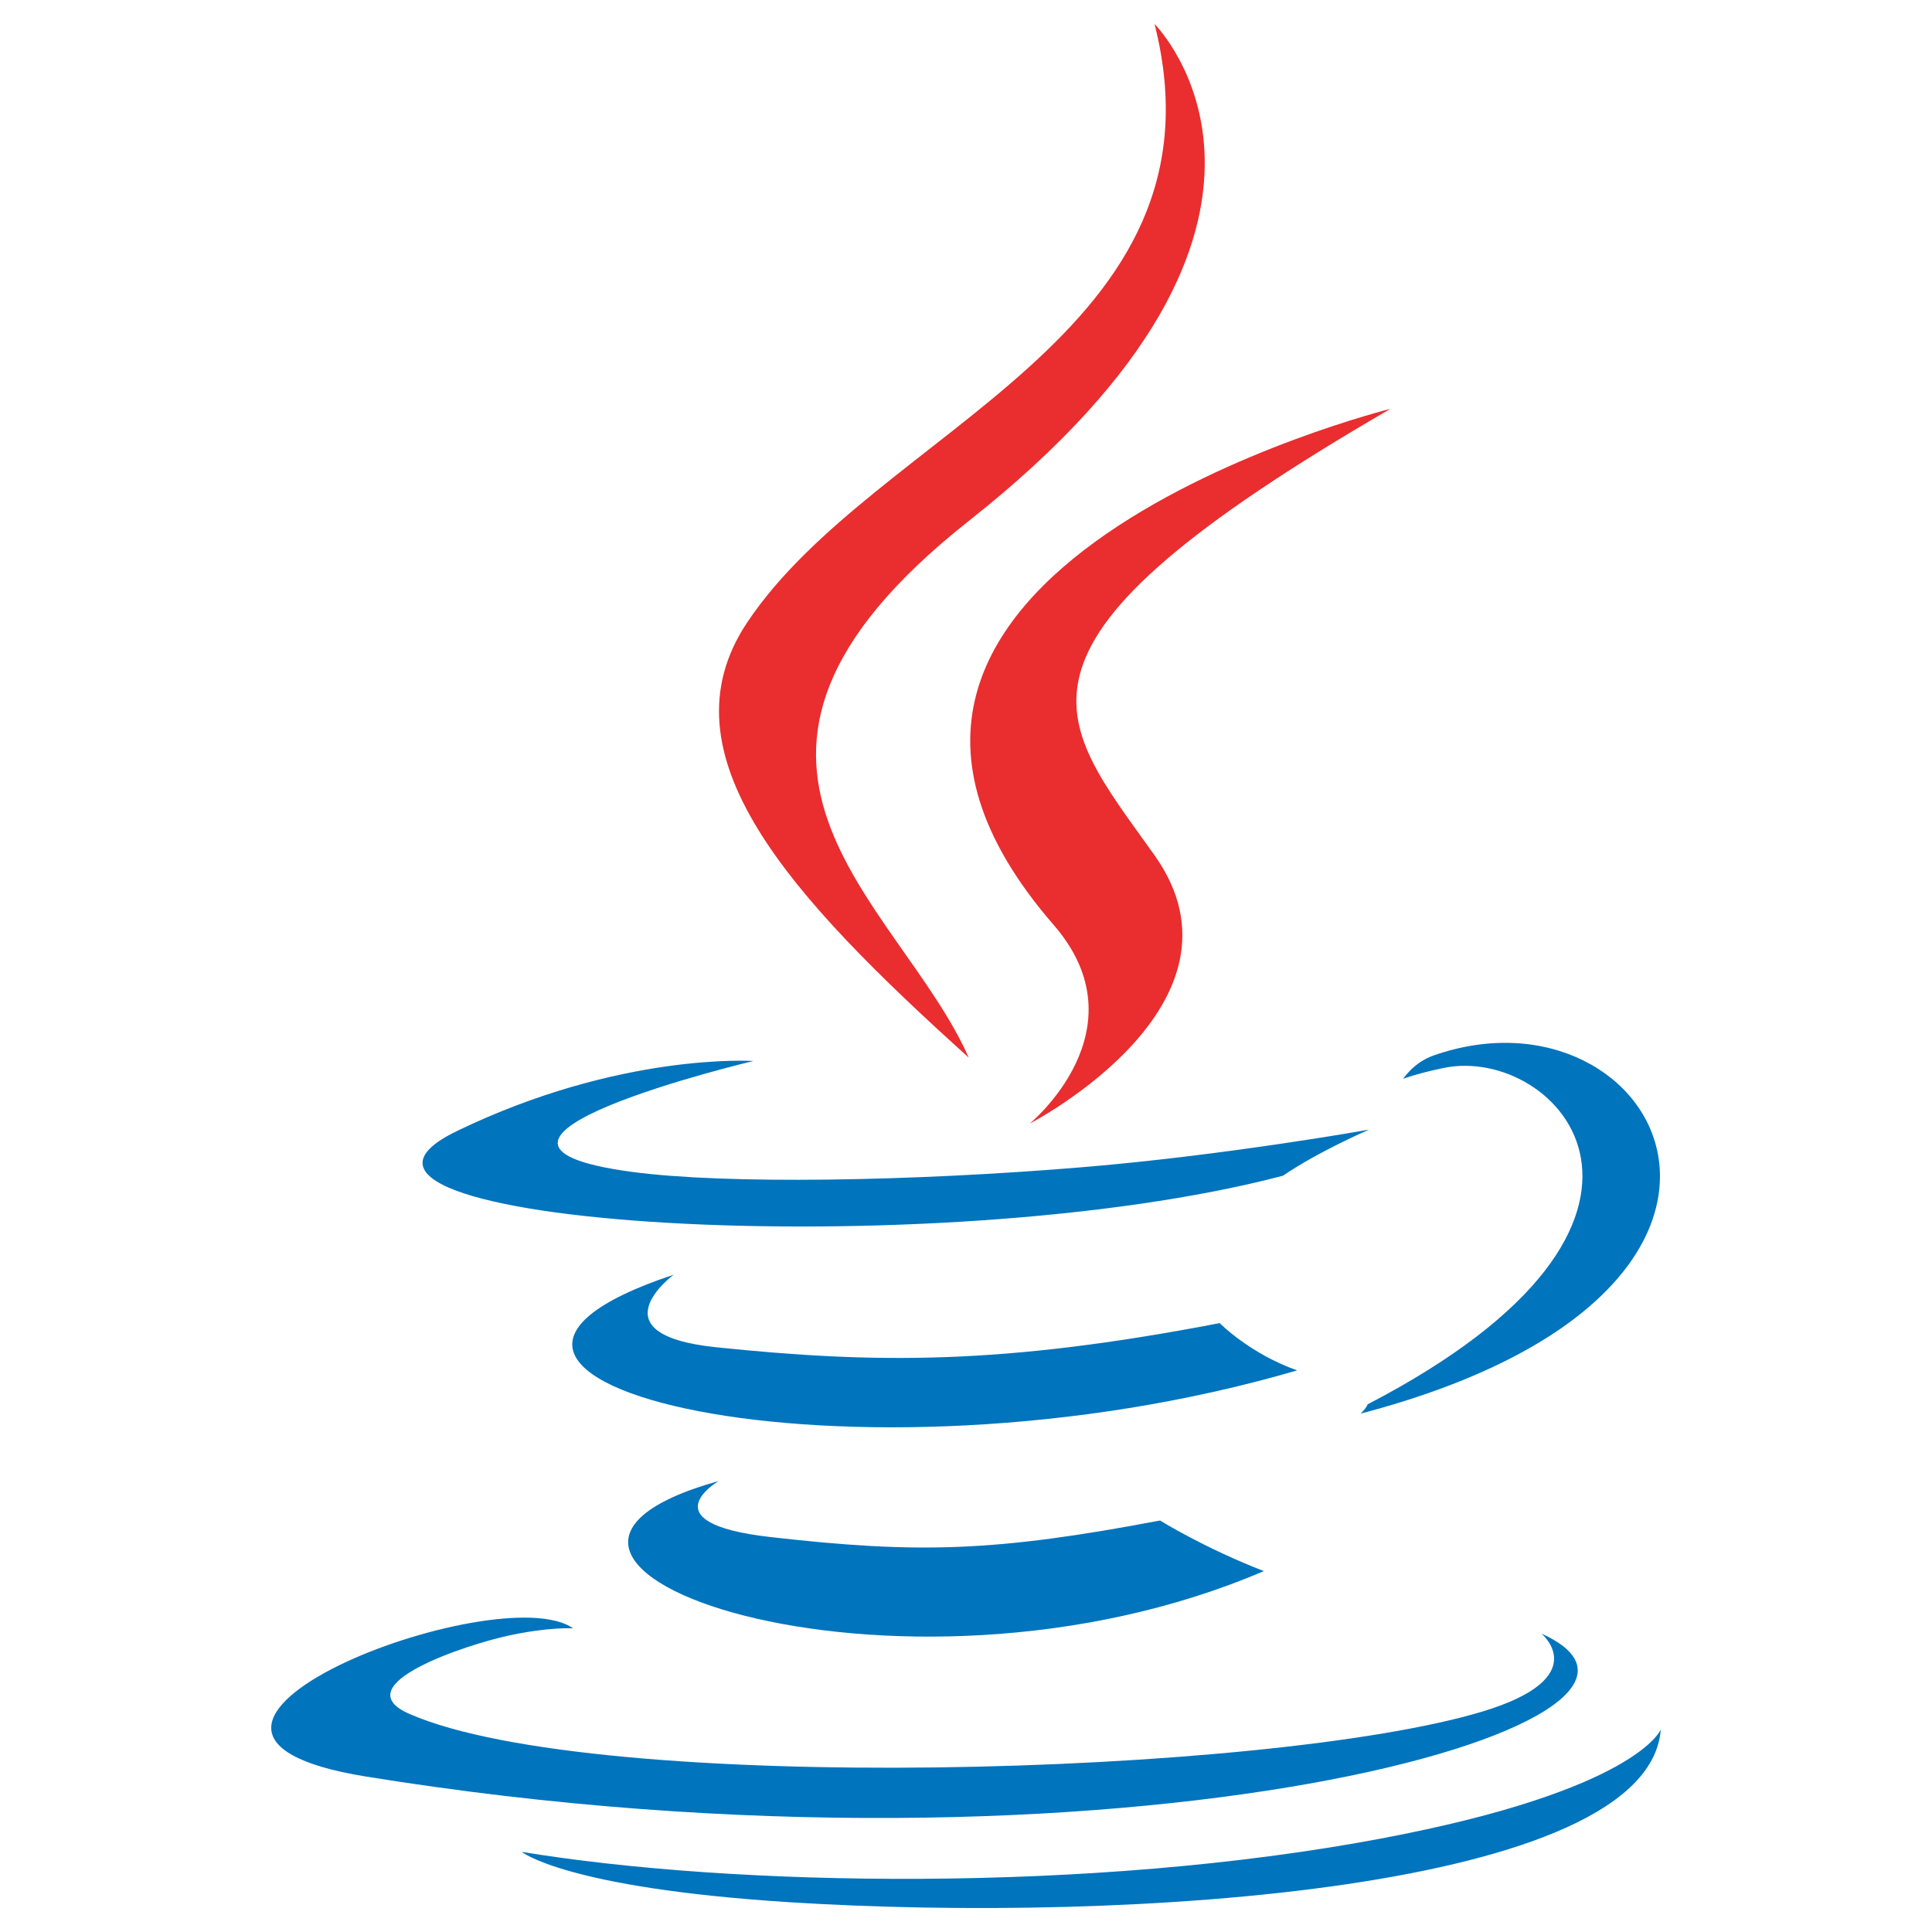
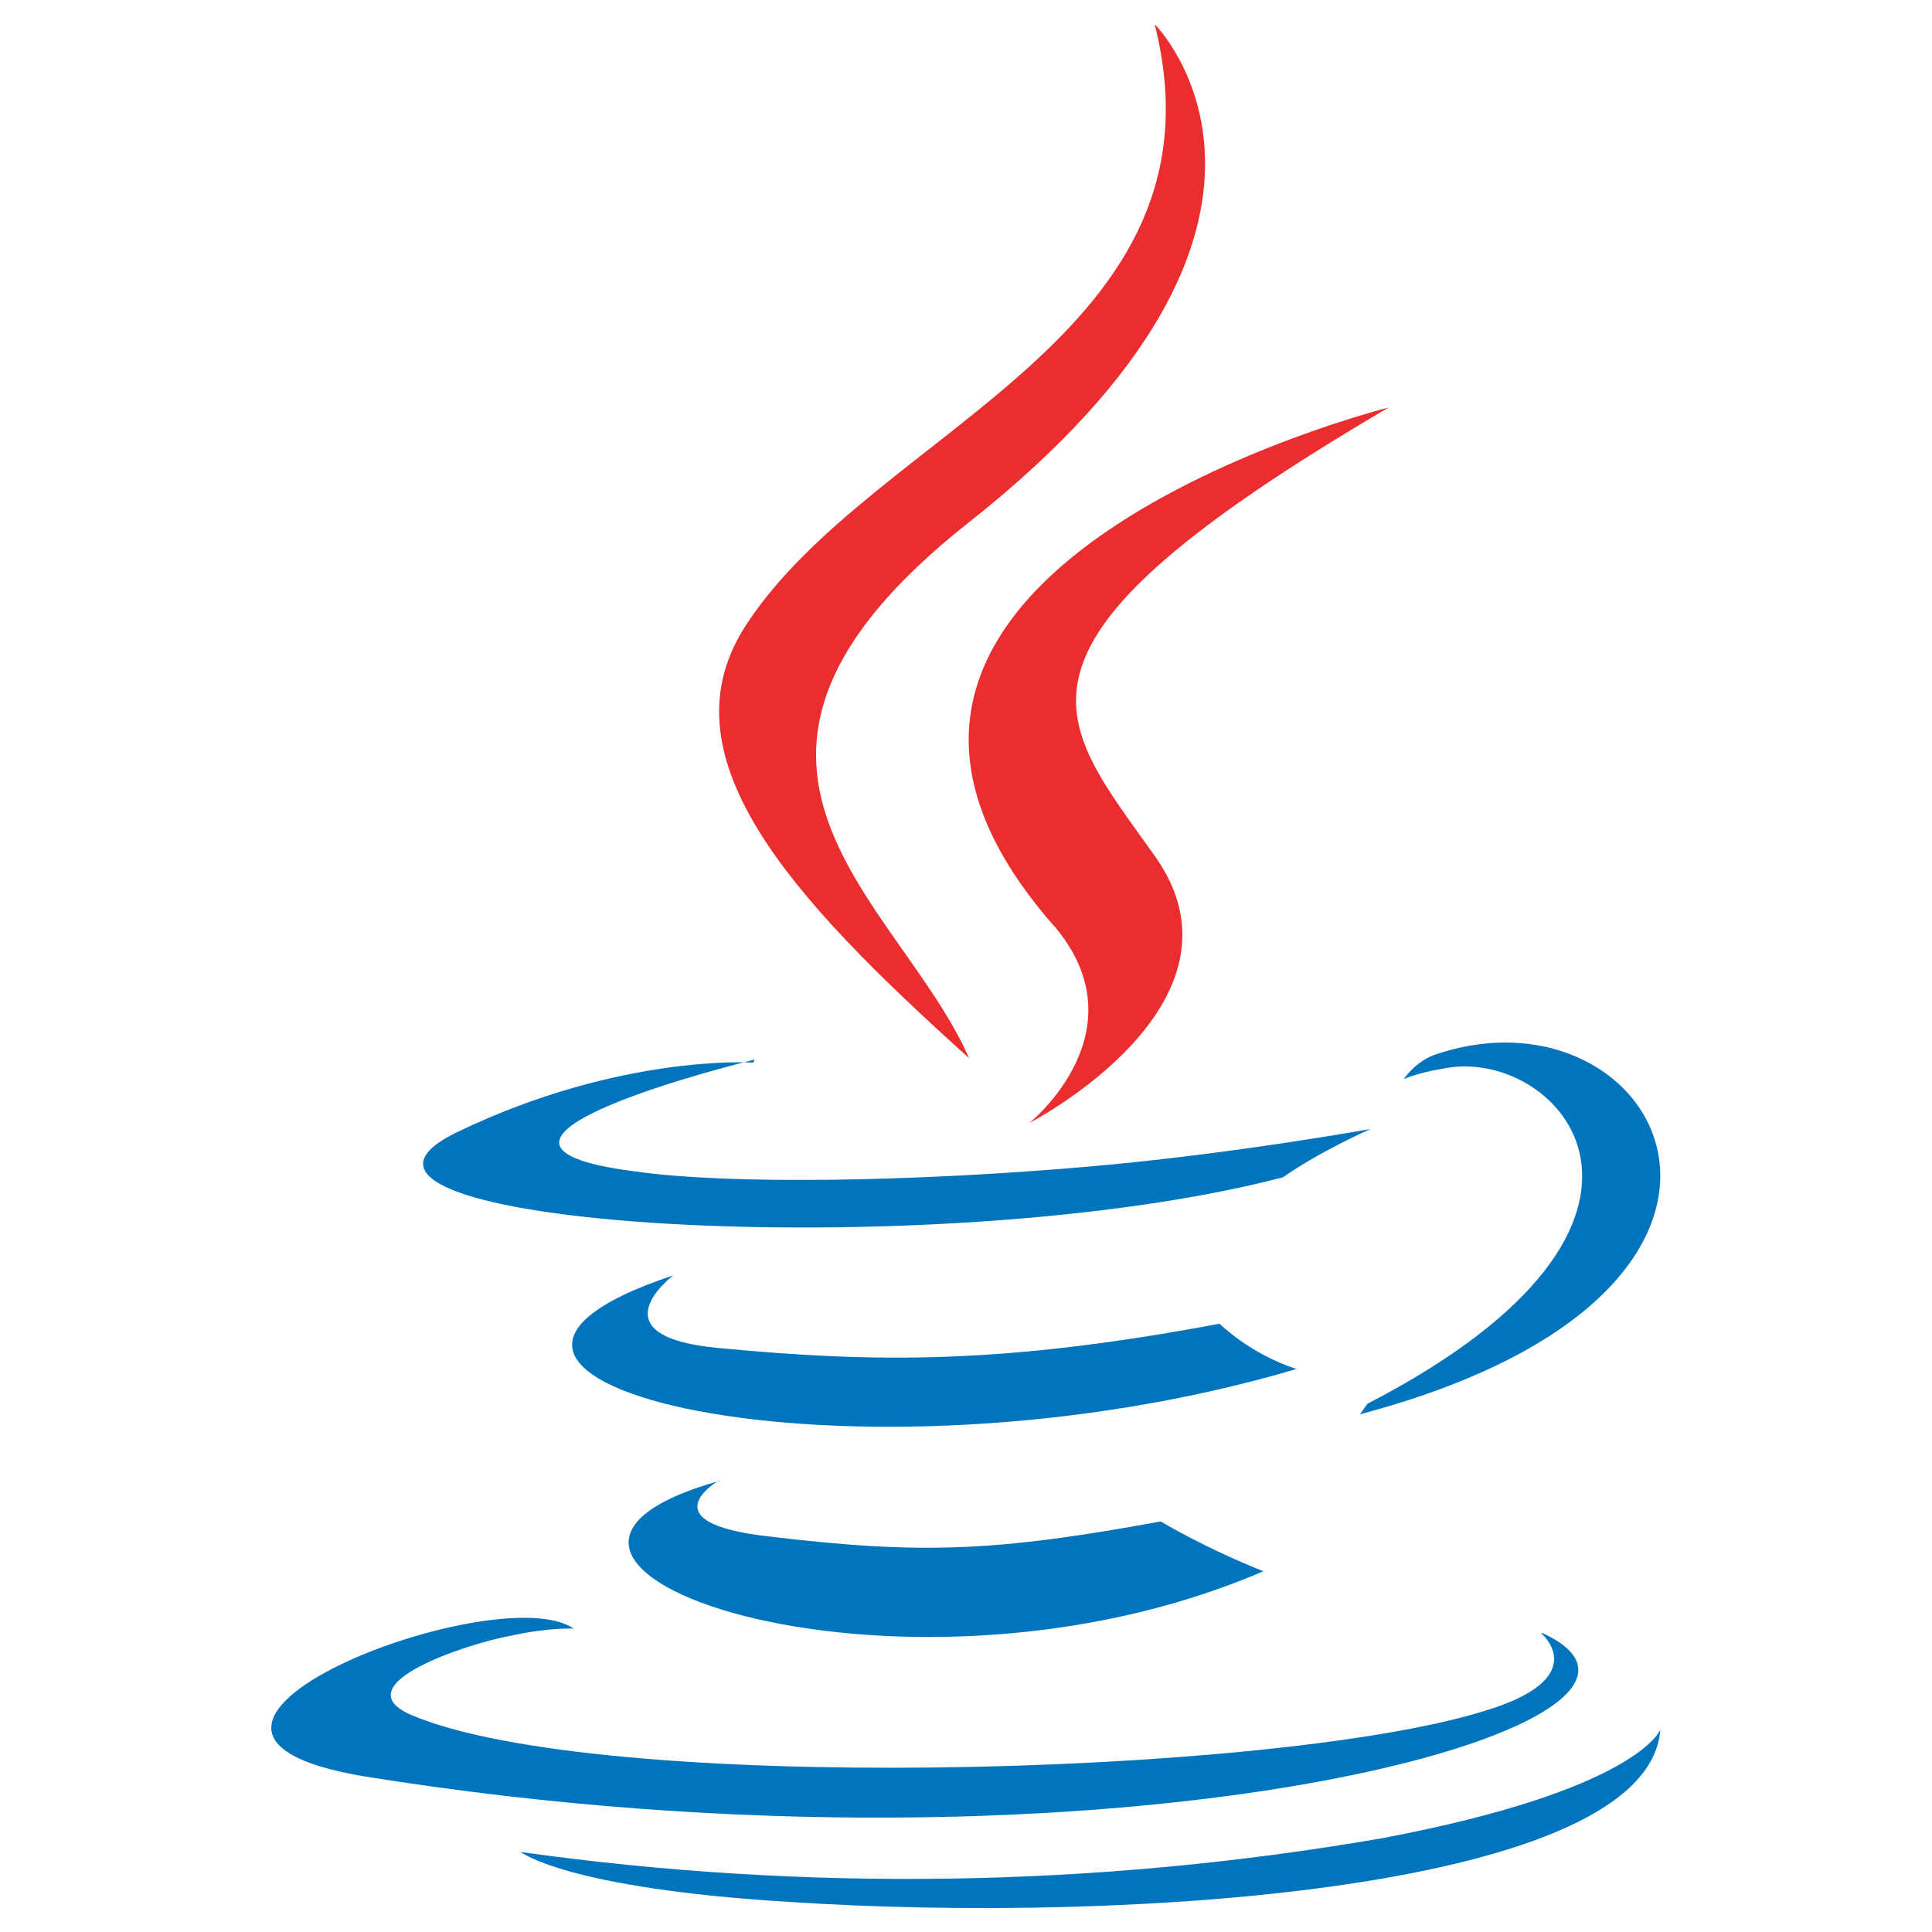
<svg xmlns="http://www.w3.org/2000/svg" viewBox="0 0 128 128">
-   <path fill="#0074BD" d="M47.617 98.12s-4.767 2.774 3.397 3.71c9.892 1.13 14.947.968 25.845-1.092 0 0 2.871 1.795 6.873 3.351-24.439 10.47-55.308-.607-36.115-5.969zm-2.988-13.665s-5.348 3.959 2.823 4.805c10.567 1.091 18.91 1.18 33.354-1.6 0 0 1.993 2.025 5.132 3.131-29.542 8.64-62.446.68-41.309-6.336z" />
-   <path fill="#EA2D2E" d="M69.802 61.271c6.025 6.935-1.58 13.17-1.58 13.17s15.289-7.891 8.269-17.777c-6.559-9.215-11.587-13.792 15.635-29.58 0 .001-42.731 10.67-22.324 34.187z" />
-   <path fill="#0074BD" d="M102.123 108.229s3.529 2.91-3.888 5.159c-14.102 4.272-58.706 5.56-71.094.171-4.451-1.938 3.899-4.625 6.526-5.192 2.739-.593 4.303-.485 4.303-.485-4.953-3.487-32.013 6.85-13.743 9.815 49.821 8.076 90.817-3.637 77.896-9.468zM49.912 70.294s-22.686 5.389-8.033 7.348c6.188.828 18.518.638 30.011-.326 9.39-.789 18.813-2.474 18.813-2.474s-3.308 1.419-5.704 3.053c-23.042 6.061-67.544 3.238-54.731-2.958 10.832-5.239 19.644-4.643 19.644-4.643zm40.697 22.747c23.421-12.167 12.591-23.86 5.032-22.285-1.848.385-2.677.72-2.677.72s.688-1.079 2-1.543c14.953-5.255 26.451 15.503-4.823 23.725 0-.002.359-.327.468-.617z" />
-   <path fill="#EA2D2E" d="M76.491 1.587S89.459 14.563 64.188 34.51c-20.266 16.006-4.621 25.13-.007 35.559-11.831-10.673-20.509-20.07-14.688-28.815C58.041 28.42 81.722 22.195 76.491 1.587z" />
-   <path fill="#0074BD" d="M52.214 126.021c22.476 1.437 57-.8 57.817-11.436 0 0-1.571 4.032-18.577 7.231-19.186 3.612-42.854 3.191-56.887.874 0 .001 2.875 2.381 17.647 3.331z" />
+   <path fill="#0074BD" d="M47.6 98.1s-4.8 2.8 3.4 3.7c10 1.2 15 1 25.9-1 0 0 2.8 1.7 6.8 3.3-24.4 10.5-55.3-.6-36-6zm-3-13.6s-5.3 4 2.9 4.8c10.5 1 18.9 1.1 33.3-1.6 0 0 2 2 5.1 3-29.5 8.7-62.4.8-41.3-6.2z" />
+   <path fill="#EA2D2E" d="M69.8 61.3c6 7-1.6 13.1-1.6 13.1s15.3-7.9 8.3-17.7C69.9 47.4 64.9 42.9 92 27c0 0-42.7 10.7-22.3 34.2z" />
+   <path fill="#0074BD" d="M102.1 108.2s3.6 3-3.9 5.2c-14 4.3-58.7 5.5-71 .2-4.5-2 3.8-4.7 6.5-5.2 2.7-.6 4.3-.5 4.3-.5-5-3.5-32 6.8-13.8 9.8 49.8 8 90.8-3.6 78-9.5zM50 70.2s-22.7 5.5-8 7.4c6.2.9 18.5.7 30-.3 9.4-.8 18.8-2.5 18.8-2.5S87.4 76.3 85 78c-23 6-67.5 3.2-54.7-3 10.8-5.2 19.6-4.6 19.6-4.6zM90.6 93c23.4-12.1 12.6-23.8 5-22.2-1.8.3-2.6.7-2.6.7s.7-1.1 2-1.6c15-5.2 26.4 15.5-4.9 23.8l.5-.7z" />
+   <path fill="#EA2D2E" d="M76.5 1.6s13 13-12.3 33c-20.3 16-4.6 25 0 35.5C52.3 59.4 43.7 50 49.5 41.3c8.5-12.9 32.2-19.1 27-39.7z" />
+   <path fill="#0074BD" d="M52.2 126c22.5 1.5 57-.8 57.8-11.4 0 0-1.5 4-18.5 7.2a184.7 184.7 0 0 1-57 .9s3 2.4 17.7 3.3z" />
</svg>
